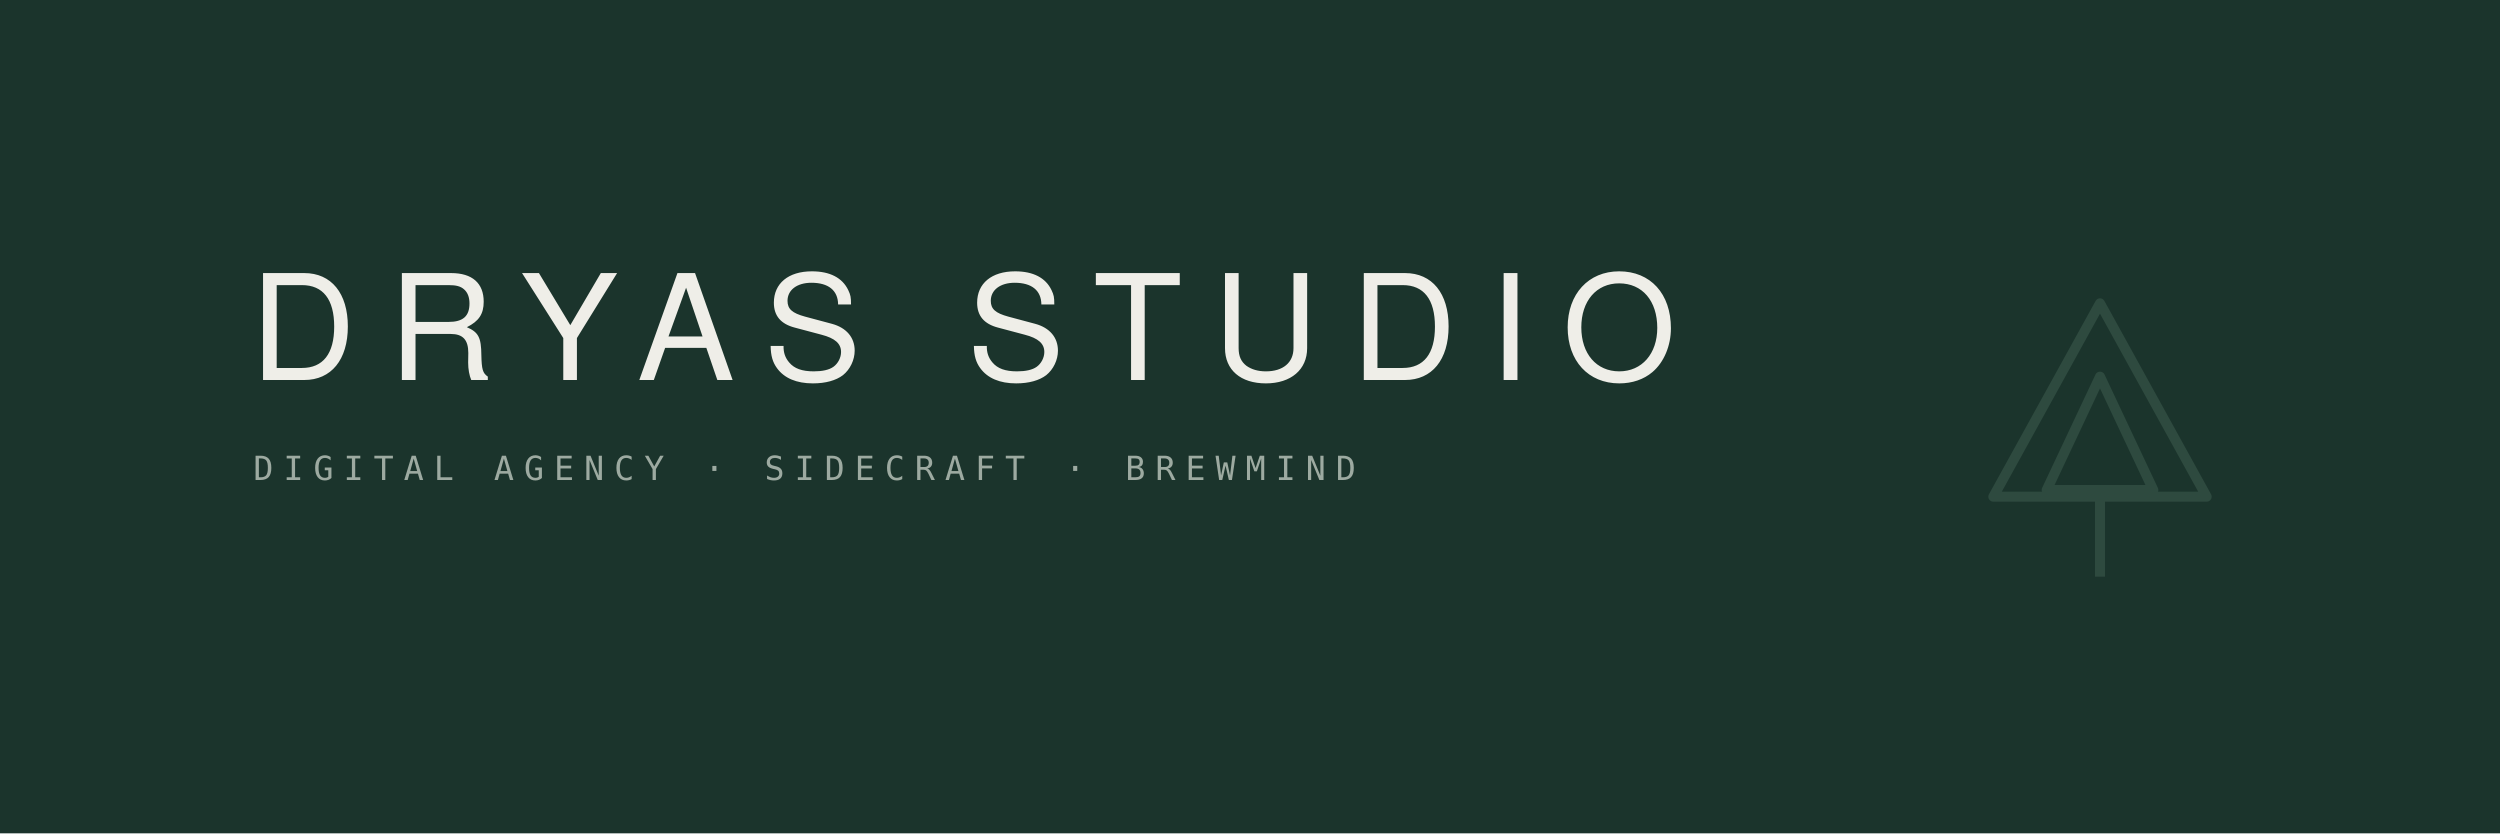
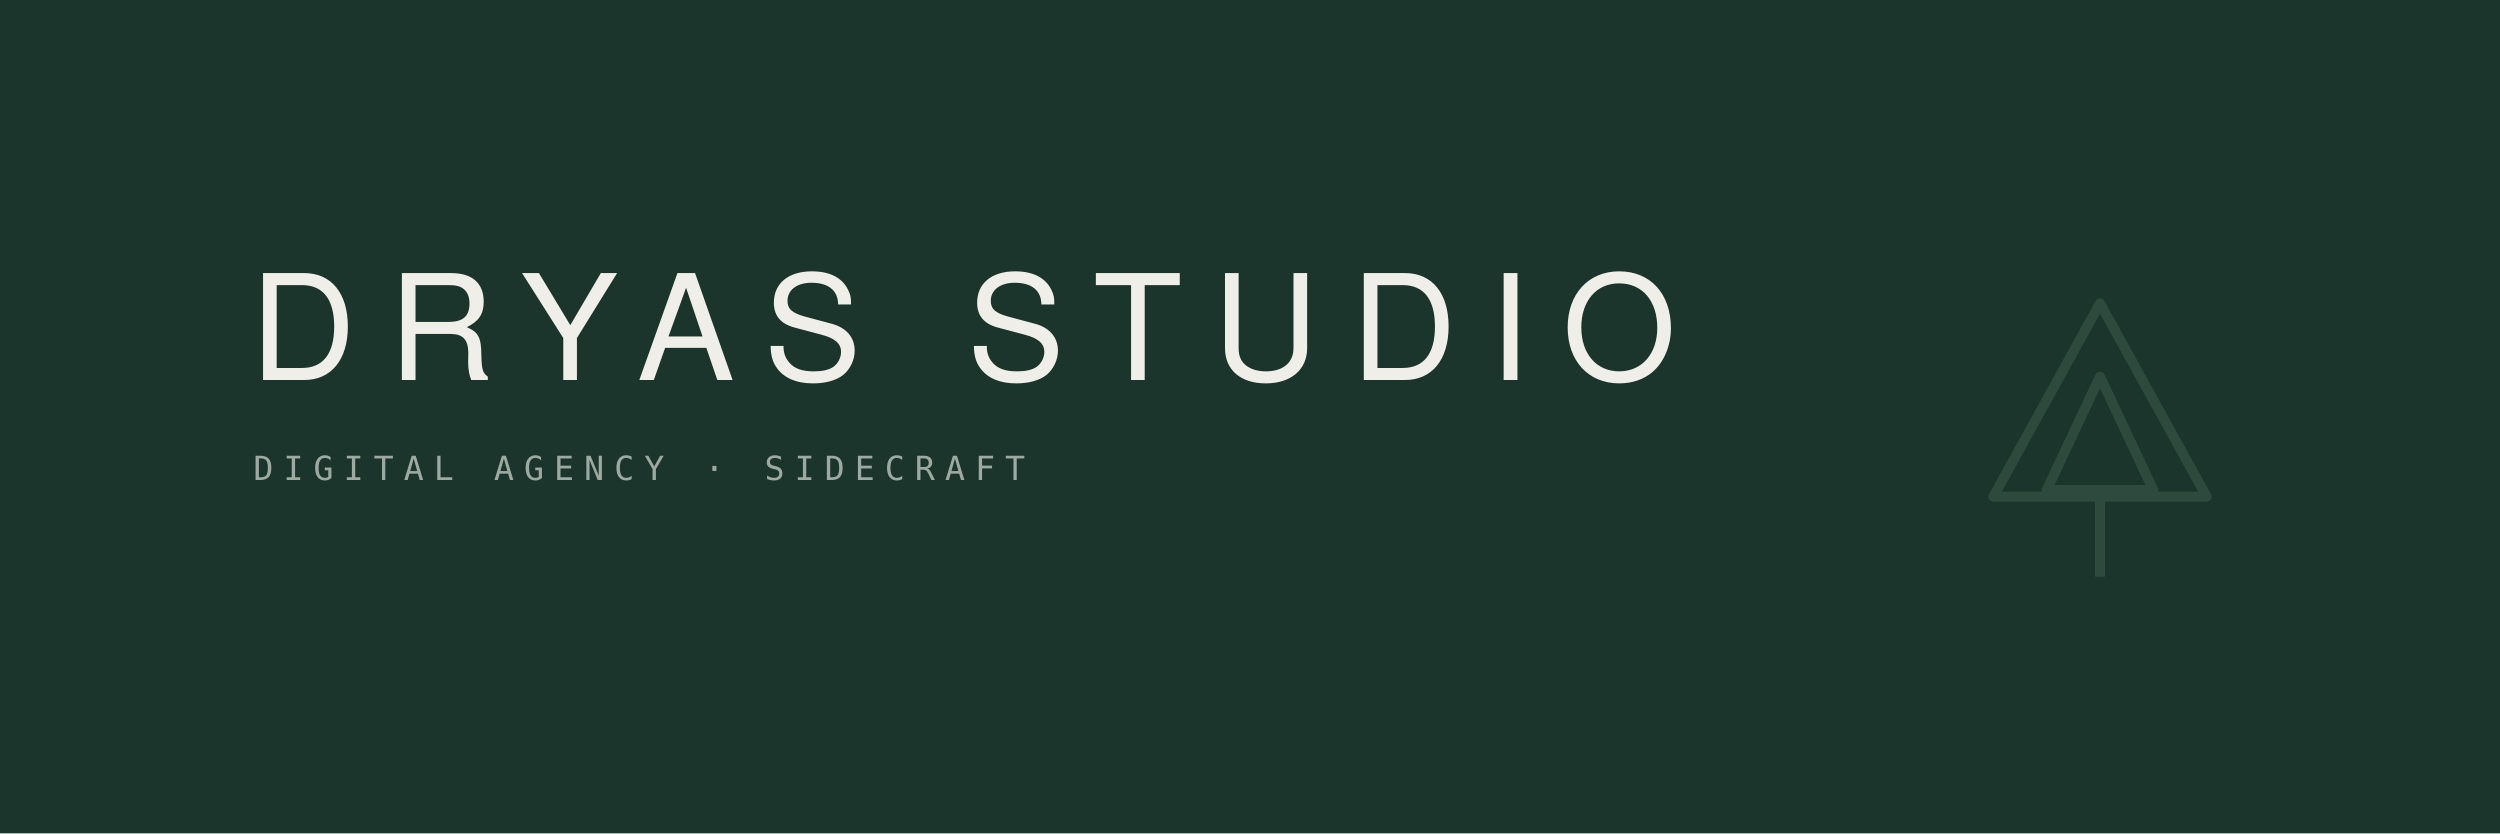
<svg xmlns="http://www.w3.org/2000/svg" viewBox="0 0 1500 500" width="1500" height="500" role="img" aria-label="Dryas Studio — digital agency">
  <rect width="1500" height="500" fill="#1B342C" />
  <text x="150" y="228" fill="#EFEEE8" font-family="Archivo, Helvetica, Arial, sans-serif" font-size="88" font-weight="500" letter-spacing="19.4">DRYAS STUDIO</text>
-   <text x="152" y="288" fill="#9DAAA1" font-family="JetBrains Mono, ui-monospace, monospace" font-size="20" letter-spacing="6">DIGITAL AGENCY · SIDECRAFT · BREWMIND</text>
+   <text x="152" y="288" fill="#9DAAA1" font-family="JetBrains Mono, ui-monospace, monospace" font-size="20" letter-spacing="6">DIGITAL AGENCY · SIDECRAFT</text>
  <g transform="translate(1140 130) scale(2.0)">
    <g fill="none" stroke="#2E4A3F" stroke-width="3" stroke-linejoin="round">
      <path d="M60 26 92 84H28Z" />
      <path d="M60 48 76 82H44Z" />
      <path d="M60 84V108" />
    </g>
  </g>
</svg>
